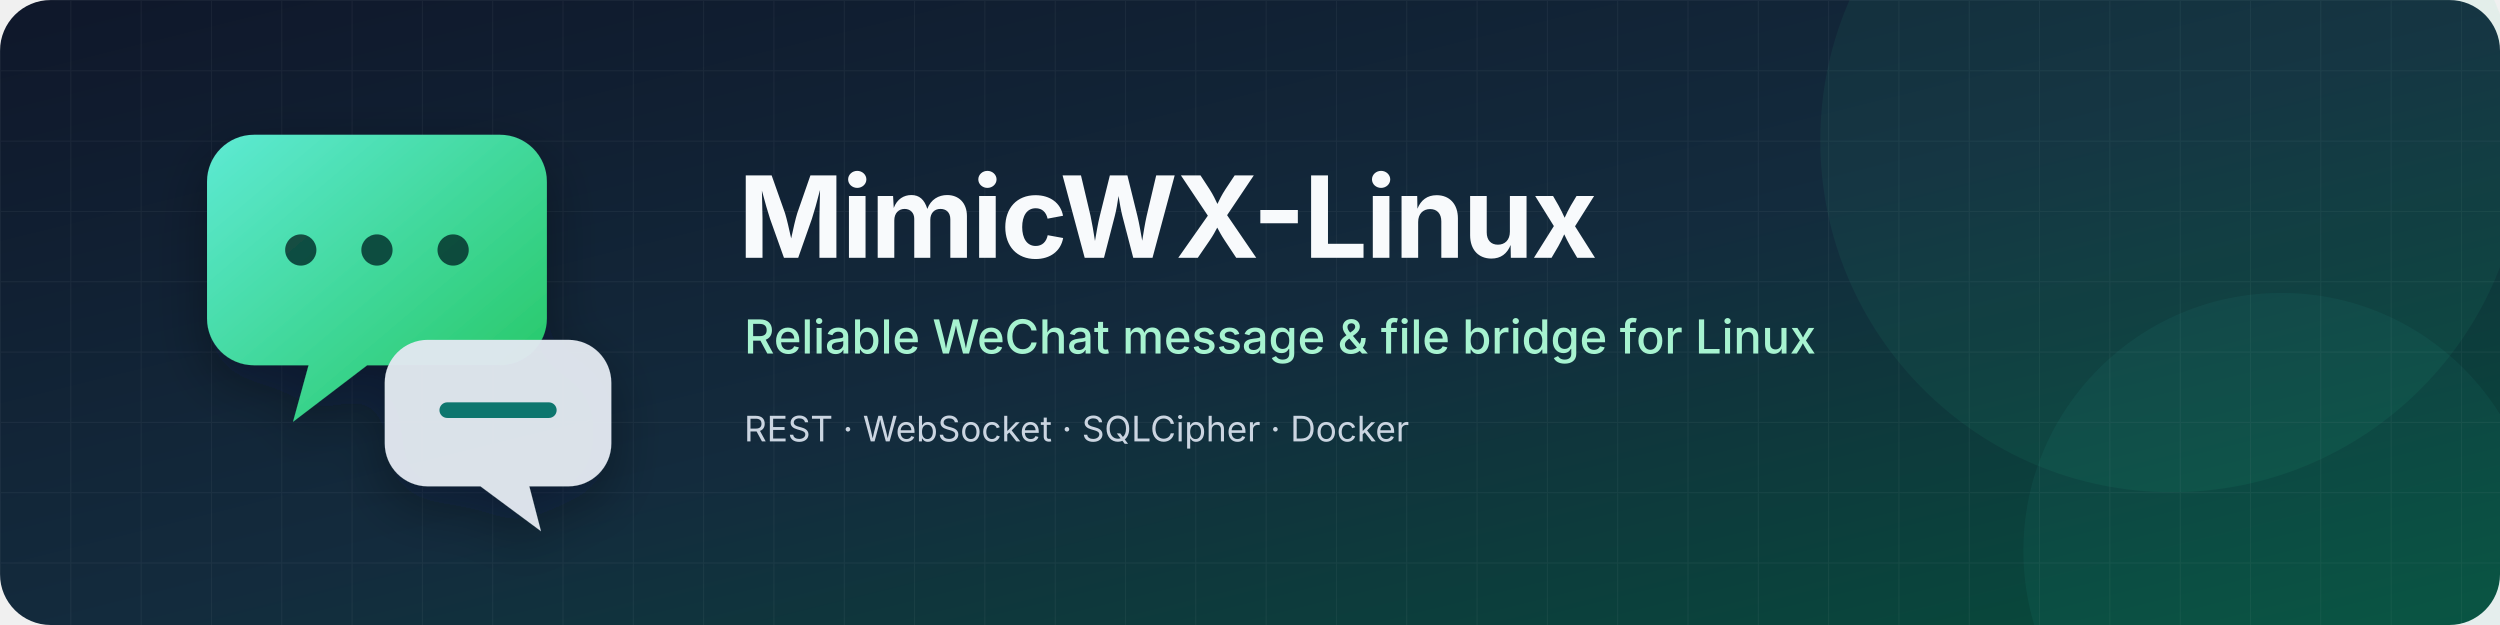
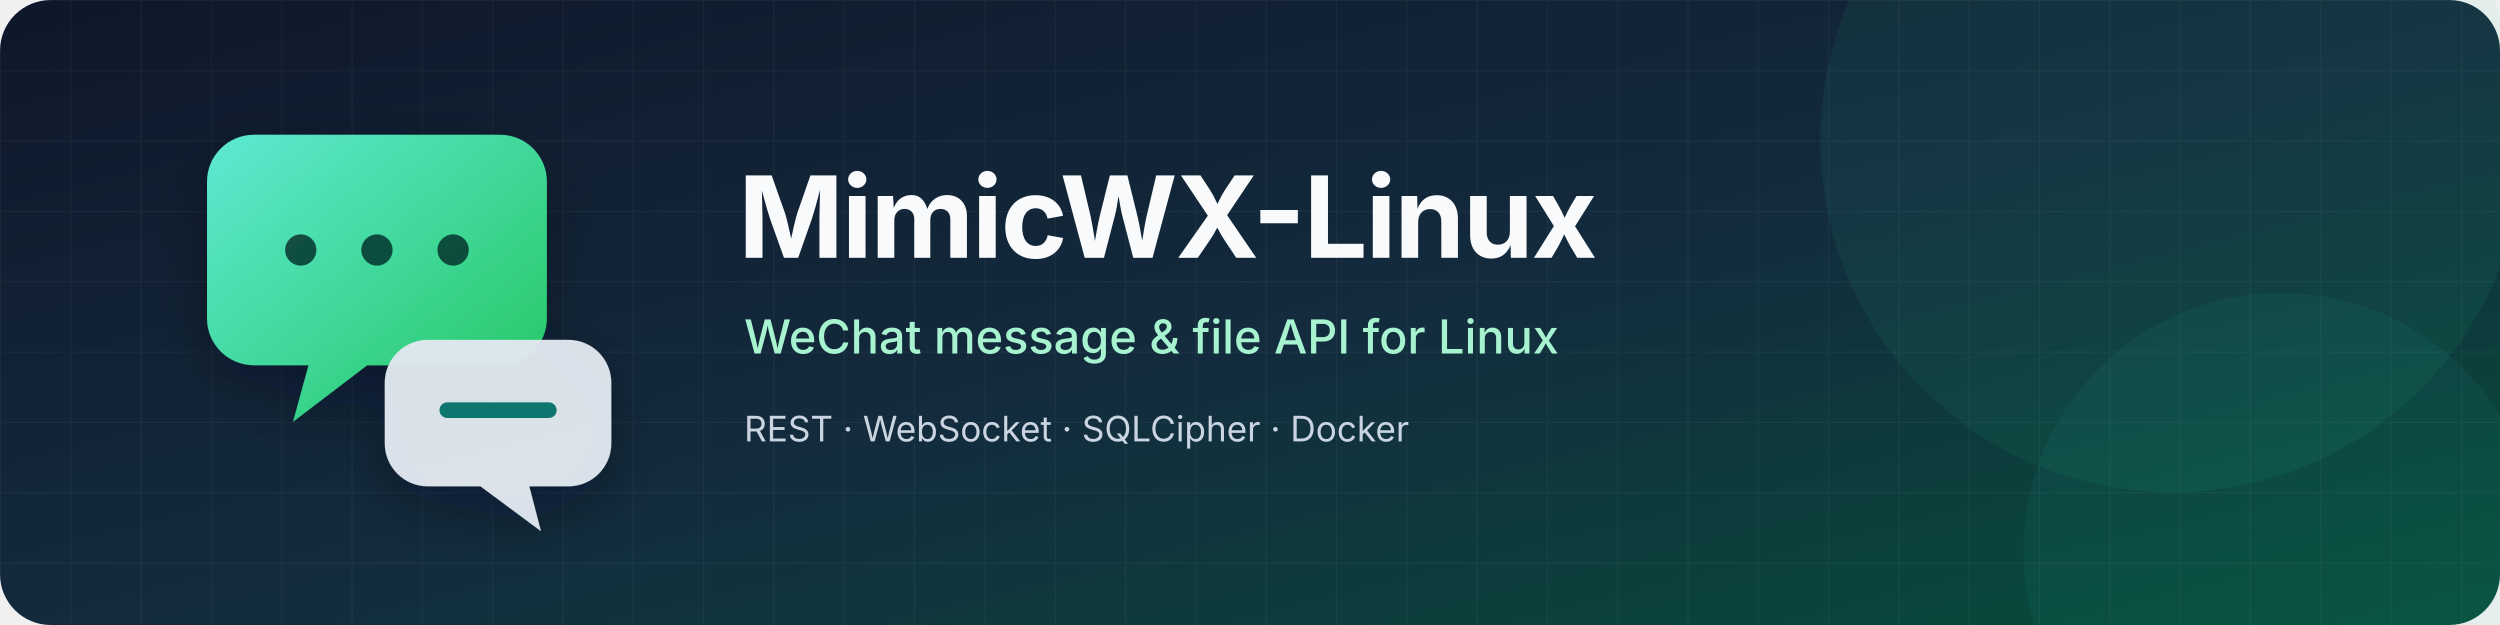
<svg xmlns="http://www.w3.org/2000/svg" width="1280" height="320" viewBox="0 0 1280 320" role="img" aria-labelledby="title desc">
  <defs>
    <linearGradient id="background" x1="0" y1="0" x2="1" y2="1">
      <stop offset="0" stop-color="#0f172a" />
      <stop offset="0.52" stop-color="#132b3d" />
      <stop offset="1" stop-color="#064e3b" />
    </linearGradient>
    <linearGradient id="accent" x1="0" y1="0" x2="1" y2="1">
      <stop offset="0" stop-color="#5eead4" />
      <stop offset="1" stop-color="#22c55e" />
    </linearGradient>
    <filter id="shadow" x="-20%" y="-20%" width="140%" height="140%">
      <feDropShadow dx="0" dy="10" stdDeviation="14" flood-color="#020617" flood-opacity="0.35" />
    </filter>
    <pattern id="grid" width="36" height="36" patternUnits="userSpaceOnUse">
      <path d="M 36 0 L 0 0 0 36" fill="none" stroke="#ffffff" stroke-opacity="0.045" stroke-width="1" />
    </pattern>
  </defs>
  <rect width="1280" height="320" rx="26" fill="url(#background)" />
  <rect width="1280" height="320" rx="26" fill="url(#grid)" />
  <circle cx="1112" cy="72" r="180" fill="#34d399" opacity="0.07" />
  <circle cx="1168" cy="282" r="132" fill="#2dd4bf" opacity="0.06" />
  <g transform="translate(106 69)" filter="url(#shadow)">
    <path d="M24 0h126a24 24 0 0 1 24 24v70a24 24 0 0 1-24 24H82l-38 29 8-29H24A24 24 0 0 1 0 94V24A24 24 0 0 1 24 0Z" fill="url(#accent)" />
    <circle cx="48" cy="59" r="8" fill="#052e2b" opacity="0.82" />
    <circle cx="87" cy="59" r="8" fill="#052e2b" opacity="0.82" />
    <circle cx="126" cy="59" r="8" fill="#052e2b" opacity="0.82" />
    <path d="M113 105h72a22 22 0 0 1 22 22v31a22 22 0 0 1-22 22h-20l6 23-31-23h-27a22 22 0 0 1-22-22v-31a22 22 0 0 1 22-22Z" fill="#e2e8f0" opacity="0.96" />
    <path d="M123 141h52" stroke="#0f766e" stroke-width="8" stroke-linecap="round" />
  </g>
  <g font-family="Inter, Segoe UI, Arial, sans-serif">
    <text x="378" y="132" fill="#f8fafc" font-size="58" font-weight="700" letter-spacing="-1">MimicWX-Linux</text>
-     <text x="381" y="181" fill="#a7f3d0" font-size="24" font-weight="500">Reliable WeChat message &amp; file bridge for Linux</text>
+     <text x="381" y="181" fill="#a7f3d0" font-size="24" font-weight="500">WeChat message &amp; file API for Linux</text>
    <text x="381" y="226" fill="#cbd5e1" font-size="18">REST · WebSocket · SQLCipher · Docker</text>
  </g>
</svg>
